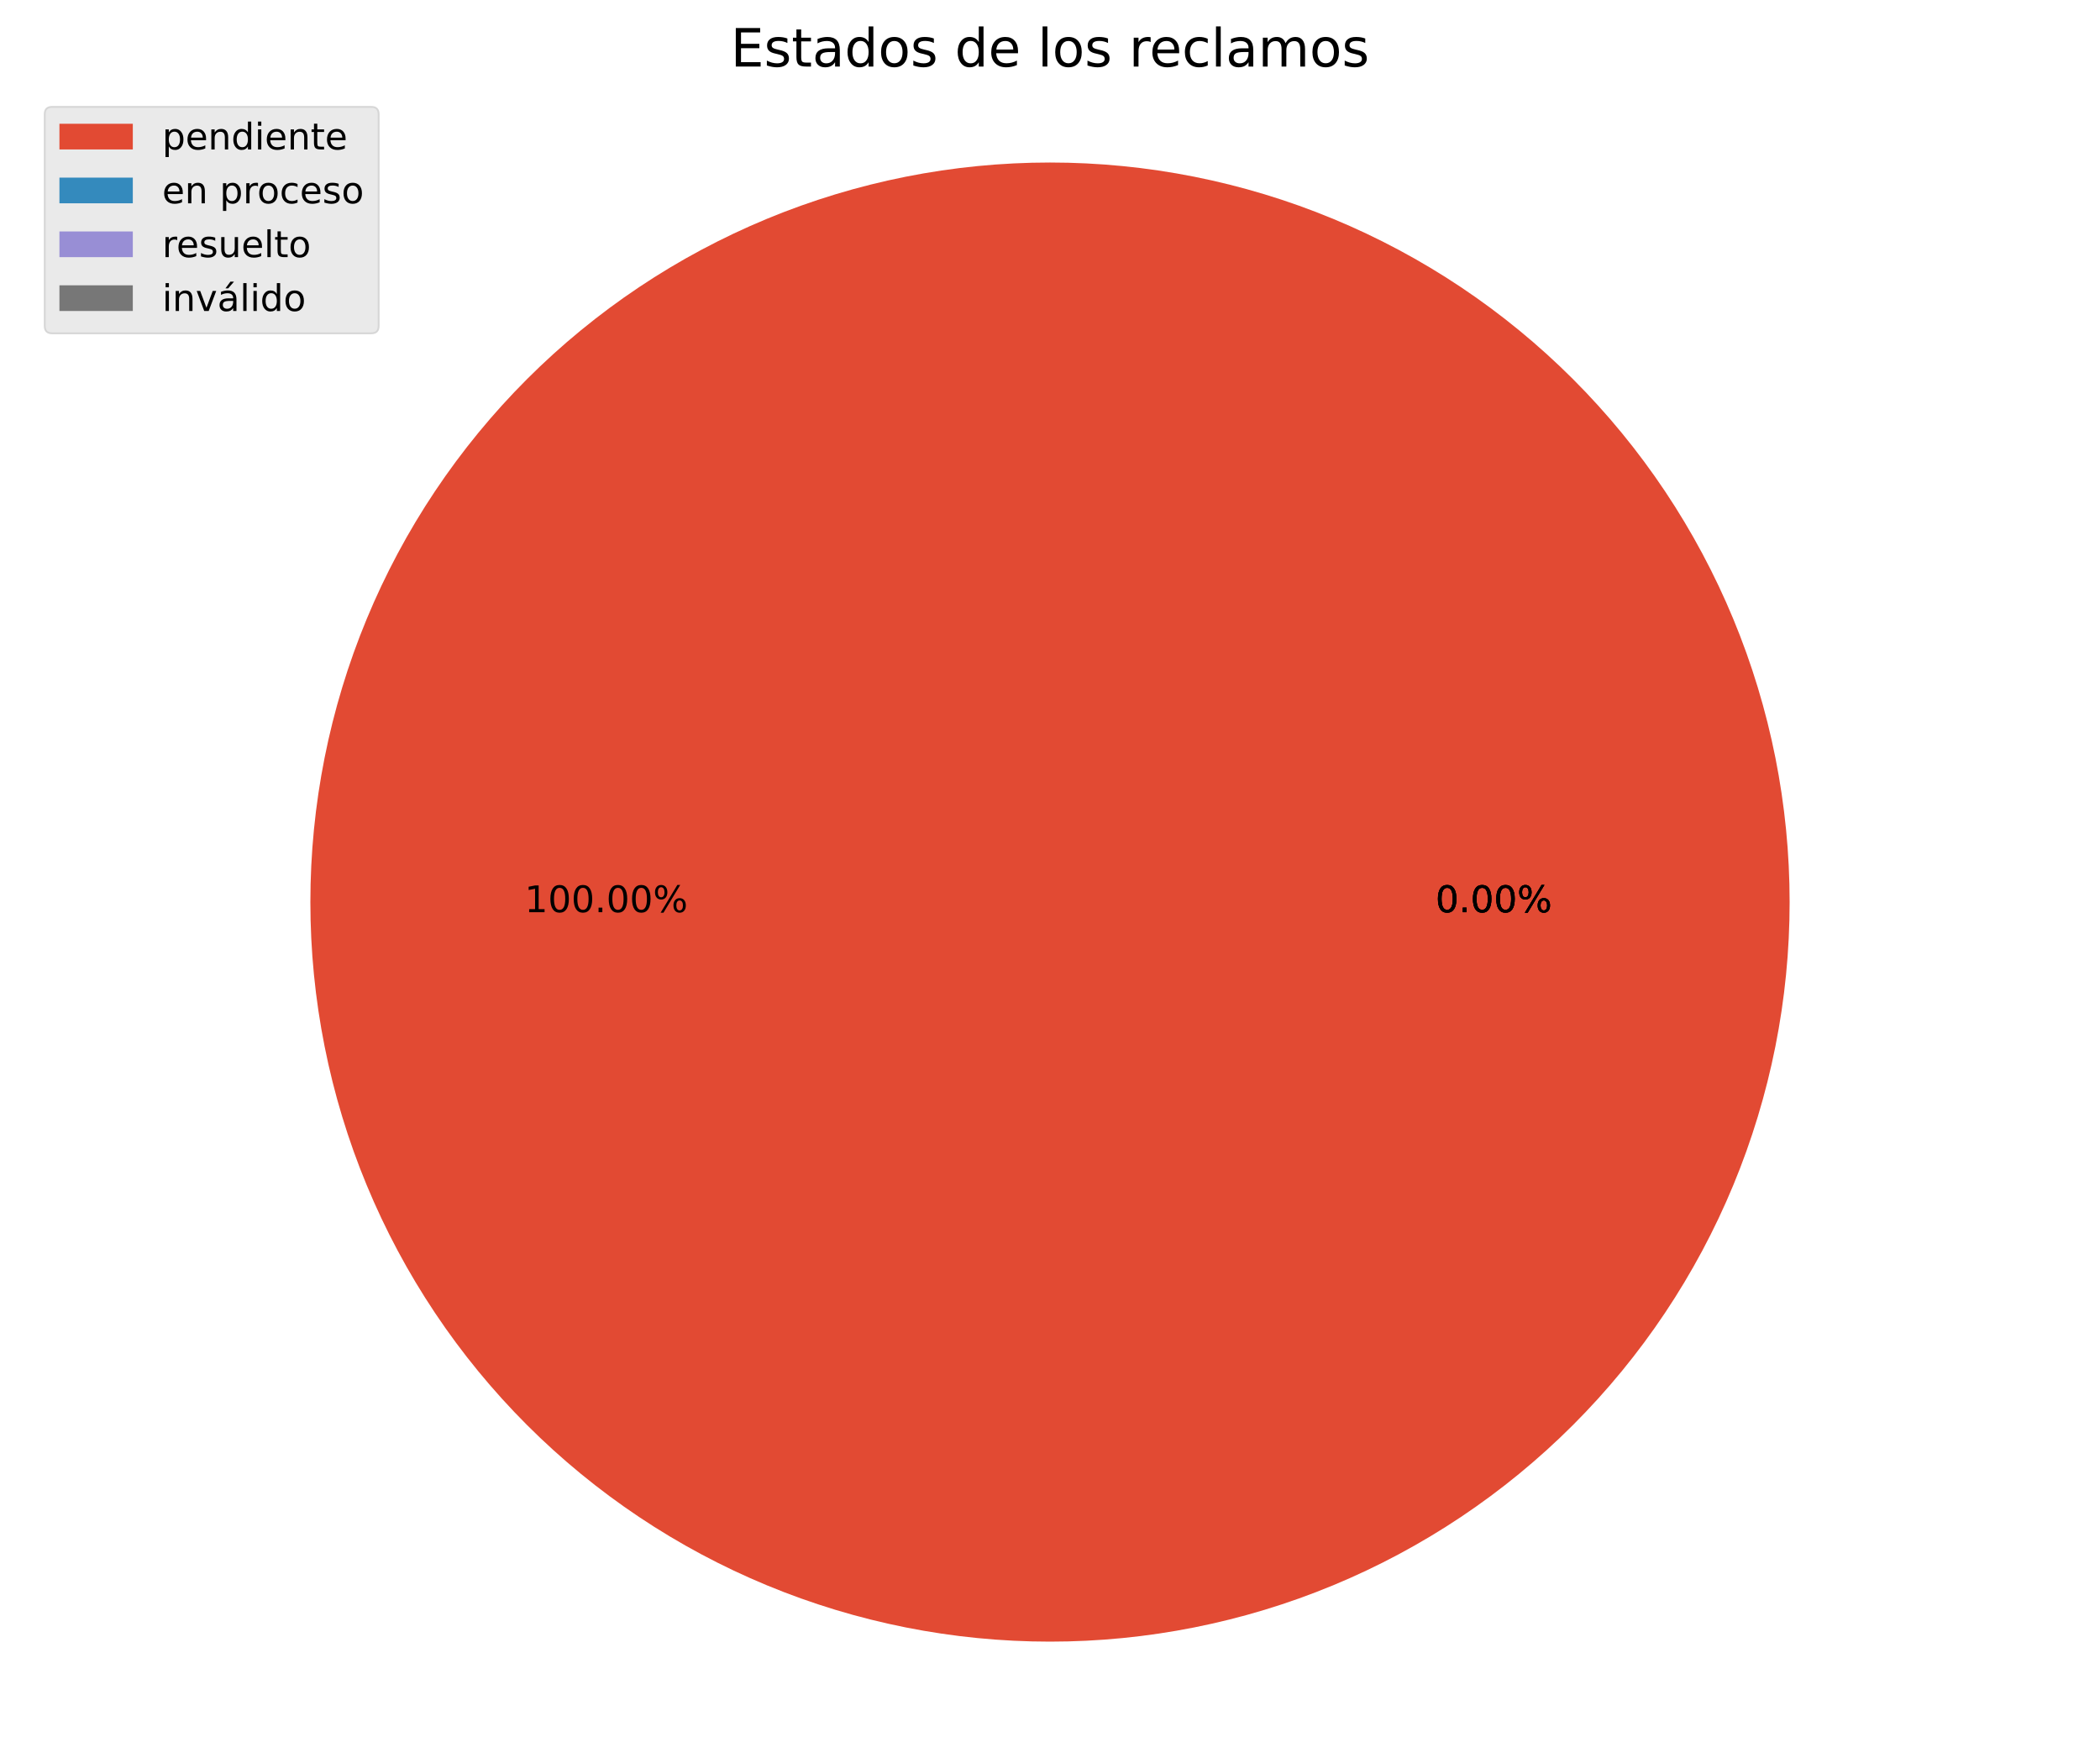
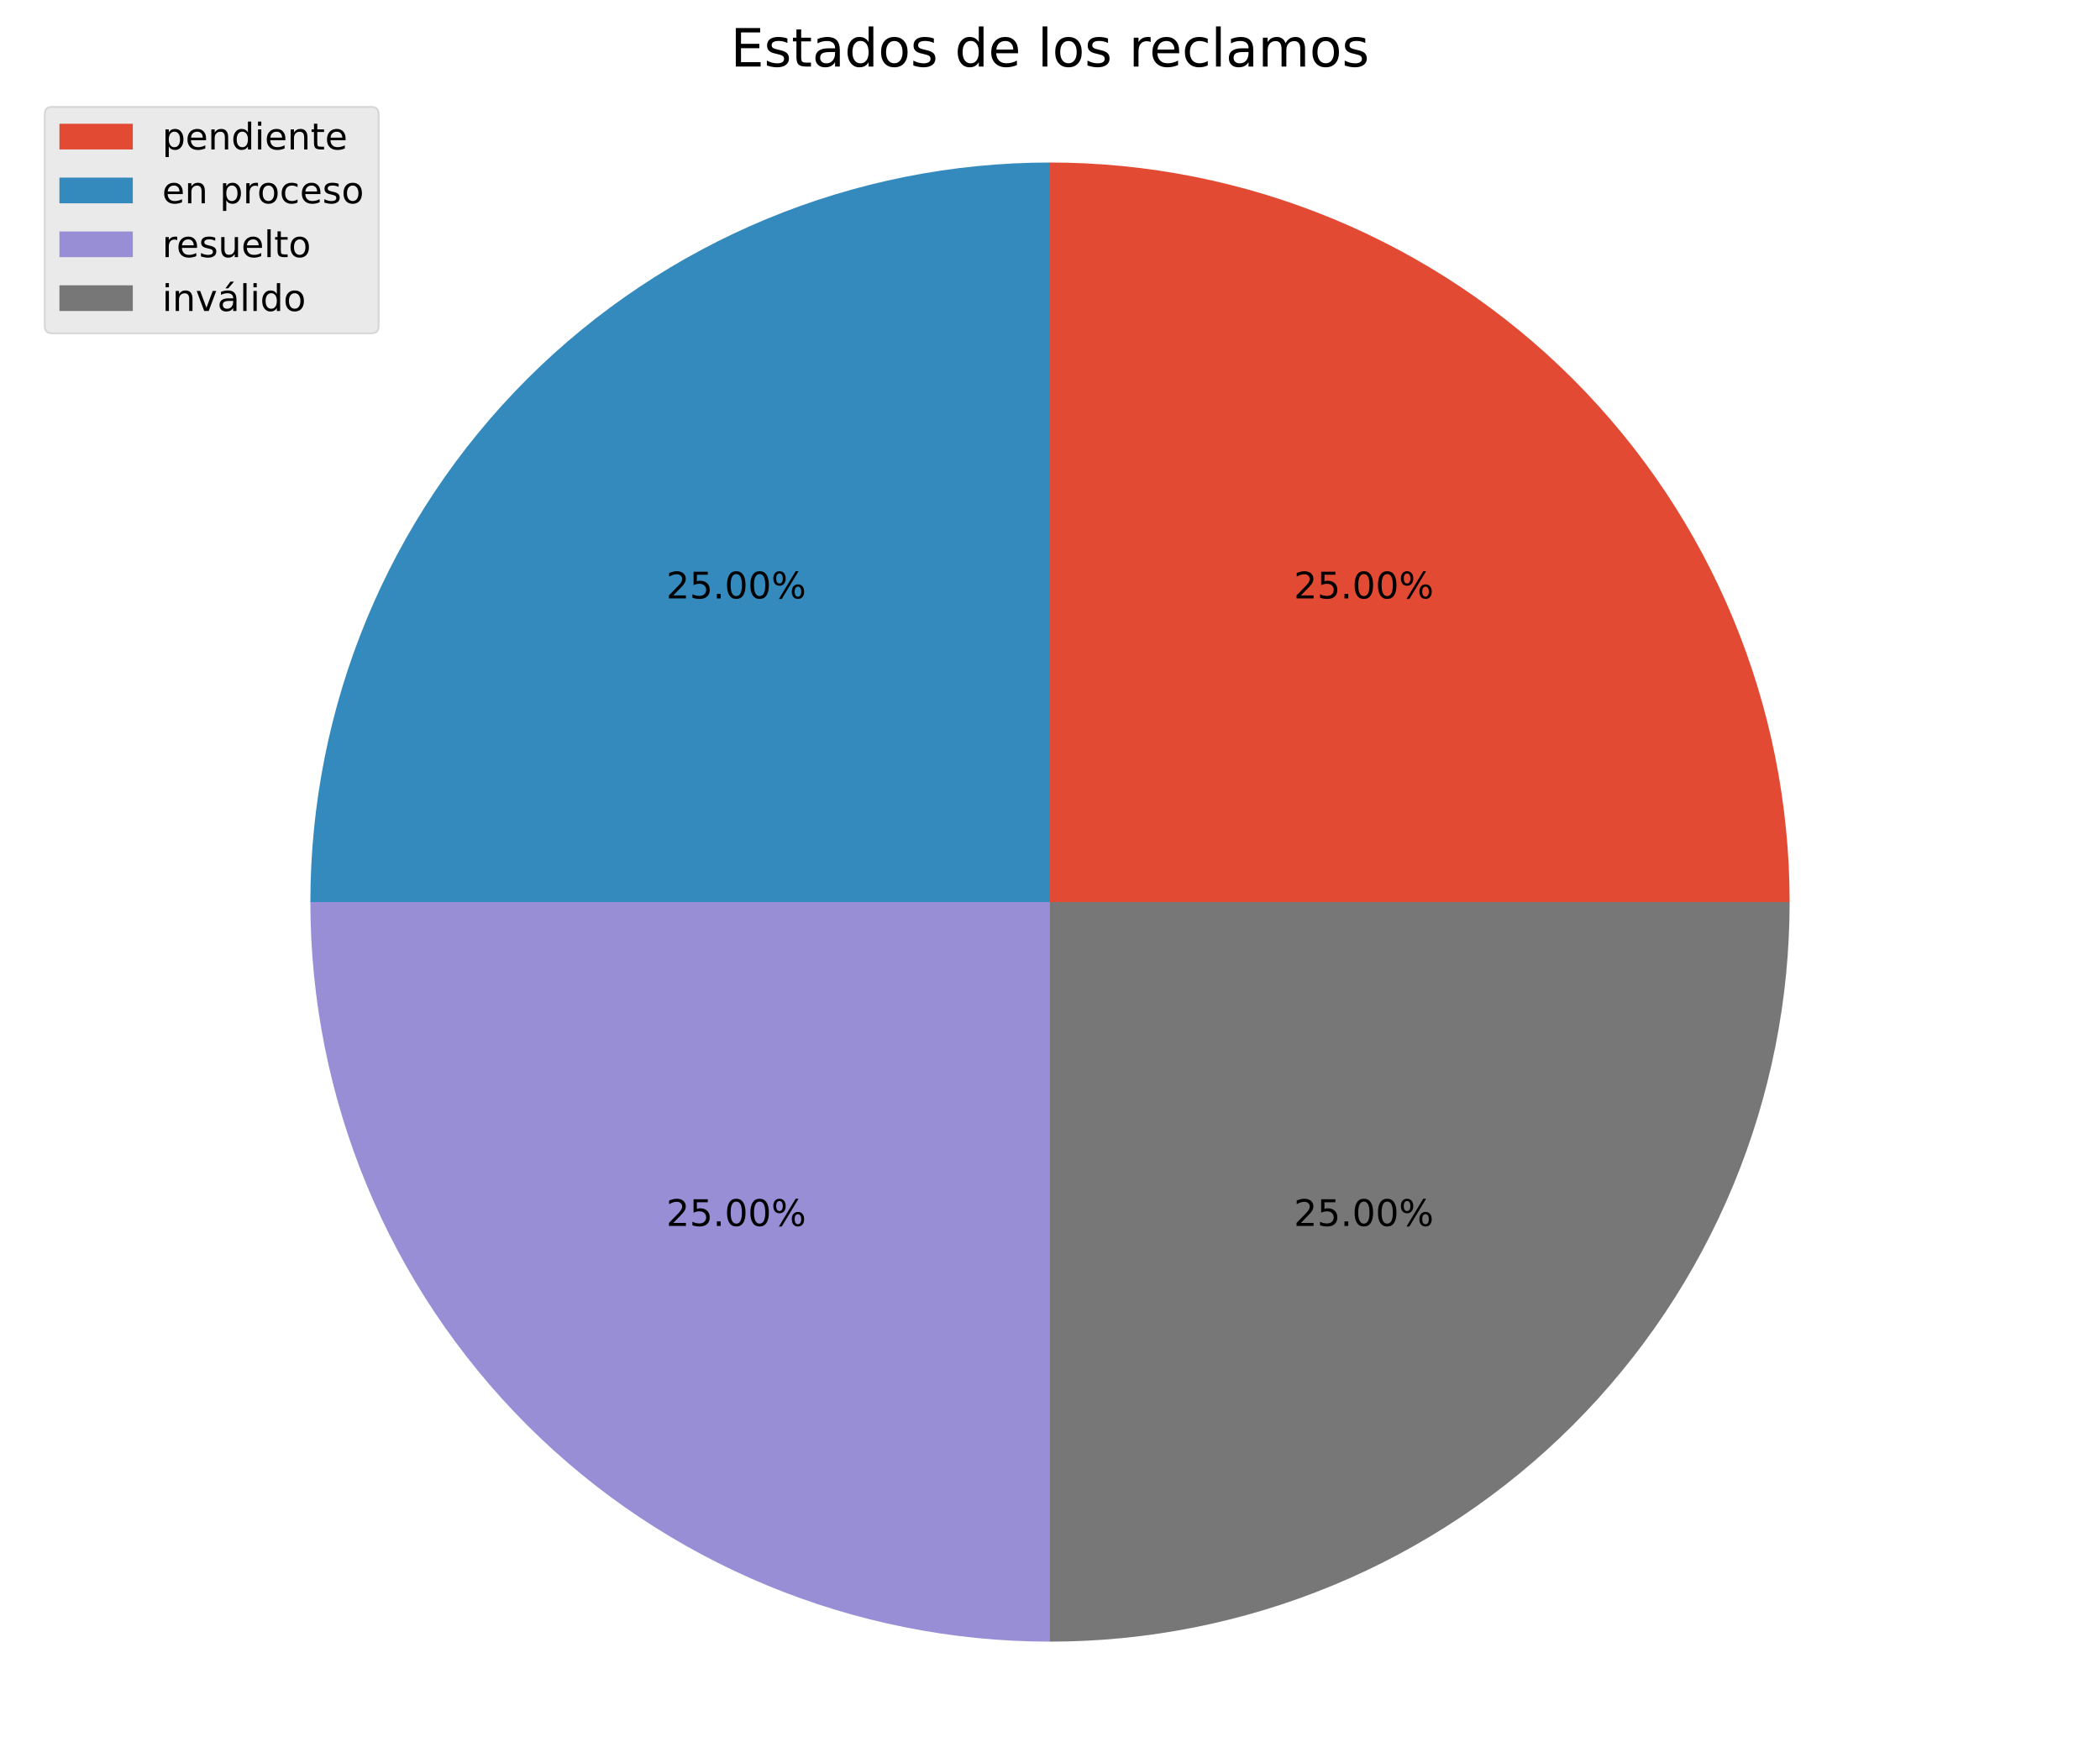
<svg xmlns="http://www.w3.org/2000/svg" xmlns:xlink="http://www.w3.org/1999/xlink" width="572.4pt" height="474.862pt" viewBox="0 0 572.4 474.862" version="1.1">
  <defs>
    <style type="text/css">*{stroke-linejoin: round; stroke-linecap: butt}</style>
  </defs>
  <g id="figure_1">
    <g id="patch_1">
      <path d="M 0 474.862  L 572.4 474.862  L 572.4 0  L 0 0  z " style="fill: #ffffff" />
    </g>
    <g id="axes_1">
      <g id="matplotlib.axis_1" />
      <g id="matplotlib.axis_2" />
      <g id="patch_2">
-         <path d="M 487.8 245.902  C 487.8 219.428 482.585 193.211 472.454 168.753  C 462.323 144.294 447.473 122.069 428.753 103.349  C 410.033 84.629 387.808 69.779 363.349 59.648  C 338.89 49.517 312.674 44.302 286.2 44.302  C 259.726 44.302 233.51 49.517 209.051 59.648  C 184.592 69.779 162.367 84.629 143.647 103.349  C 124.927 122.069 110.077 144.294 99.946 168.753  C 89.815 193.211 84.6 219.428 84.6 245.902  C 84.6 272.376 89.815 298.592 99.946 323.051  C 110.077 347.509 124.927 369.735 143.647 388.454  C 162.367 407.174 184.592 422.025 209.051 432.156  C 233.51 442.287 259.726 447.502 286.2 447.502  C 312.674 447.502 338.89 442.287 363.349 432.156  C 387.808 422.025 410.033 407.174 428.753 388.454  C 447.473 369.735 462.323 347.509 472.454 323.051  C 482.585 298.592 487.8 272.376 487.8 245.902  M 286.2 245.902  z " style="fill: #e24a33" />
+         <path d="M 487.8 245.902  C 487.8 192.455 466.546 141.142 428.753 103.349  C 390.96 65.556 339.647 44.302 286.2 44.302  L 286.2 245.902  z " style="fill: #e24a33" />
      </g>
      <g id="patch_3">
-         <path d="M 487.8 245.902  C 487.8 245.902 487.8 245.902 487.8 245.902  L 286.2 245.902  z " style="fill: #348abd" />
+         <path d="M 286.2 44.302  C 232.753 44.302 181.44 65.556 143.647 103.349  C 105.854 141.142 84.6 192.455 84.6 245.902  L 286.2 245.902  z " style="fill: #348abd" />
      </g>
      <g id="patch_4">
-         <path d="M 487.8 245.902  C 487.8 245.902 487.8 245.902 487.8 245.902  L 286.2 245.902  z " style="fill: #988ed5" />
+         <path d="M 84.6 245.902  C 84.6 299.349 105.854 350.662 143.647 388.454  C 181.44 426.247 232.753 447.502 286.2 447.502  L 286.2 245.902  z " style="fill: #988ed5" />
      </g>
      <g id="patch_5">
-         <path d="M 487.8 245.902  C 487.8 245.902 487.8 245.902 487.8 245.902  L 286.2 245.902  z " style="fill: #777777" />
+         <path d="M 286.2 447.502  C 312.674 447.502 338.89 442.287 363.349 432.156  C 387.808 422.025 410.033 407.174 428.753 388.454  C 447.473 369.735 462.323 347.509 472.454 323.051  C 482.585 298.592 487.8 272.376 487.8 245.902  L 286.2 245.902  z " style="fill: #777777" />
      </g>
      <g id="text_1">
-         <g transform="translate(142.9939 248.6611) scale(0.1 -0.1)">
+         <g transform="translate(352.6668 163.1295) scale(0.1 -0.1)">
          <defs>
-             <path id="DejaVuSans-31" d="M 794 531  L 1825 531  L 1825 4091  L 703 3866  L 703 4441  L 1819 4666  L 2450 4666  L 2450 531  L 3481 531  L 3481 0  L 794 0  L 794 531  z " transform="scale(0.015625)" />
+             <path id="DejaVuSans-32" d="M 1228 531  L 3431 531  L 3431 0  L 469 0  L 469 531  Q 828 903 1448 1529  Q 2069 2156 2228 2338  Q 2531 2678 2651 2914  Q 2772 3150 2772 3378  Q 2772 3750 2511 3984  Q 2250 4219 1831 4219  Q 1534 4219 1204 4116  Q 875 4013 500 3803  L 500 4441  Q 881 4594 1212 4672  Q 1544 4750 1819 4750  Q 2544 4750 2975 4387  Q 3406 4025 3406 3419  Q 3406 3131 3298 2873  Q 3191 2616 2906 2266  Q 2828 2175 2409 1742  Q 1991 1309 1228 531  z " transform="scale(0.015625)" />
+             <path id="DejaVuSans-35" d="M 691 4666  L 3169 4666  L 3169 4134  L 1269 4134  L 1269 2991  Q 1406 3038 1543 3061  Q 1681 3084 1819 3084  Q 2600 3084 3056 2656  Q 3513 2228 3513 1497  Q 3513 744 3044 326  Q 2575 -91 1722 -91  Q 1428 -91 1123 -41  Q 819 9 494 109  L 494 744  Q 775 591 1075 516  Q 1375 441 1709 441  Q 2250 441 2565 725  Q 2881 1009 2881 1497  Q 2881 1984 2565 2268  Q 2250 2553 1709 2553  Q 1456 2553 1204 2497  Q 953 2441 691 2322  L 691 4666  z " transform="scale(0.015625)" />
+             <path id="DejaVuSans-2e" d="M 684 794  L 1344 794  L 1344 0  L 684 0  L 684 794  z " transform="scale(0.015625)" />
            <path id="DejaVuSans-30" d="M 2034 4250  Q 1547 4250 1301 3770  Q 1056 3291 1056 2328  Q 1056 1369 1301 889  Q 1547 409 2034 409  Q 2525 409 2770 889  Q 3016 1369 3016 2328  Q 3016 3291 2770 3770  Q 2525 4250 2034 4250  z M 2034 4750  Q 2819 4750 3233 4129  Q 3647 3509 3647 2328  Q 3647 1150 3233 529  Q 2819 -91 2034 -91  Q 1250 -91 836 529  Q 422 1150 422 2328  Q 422 3509 836 4129  Q 1250 4750 2034 4750  z " transform="scale(0.015625)" />
-             <path id="DejaVuSans-2e" d="M 684 794  L 1344 794  L 1344 0  L 684 0  L 684 794  z " transform="scale(0.015625)" />
            <path id="DejaVuSans-25" d="M 4653 2053  Q 4381 2053 4226 1822  Q 4072 1591 4072 1178  Q 4072 772 4226 539  Q 4381 306 4653 306  Q 4919 306 5073 539  Q 5228 772 5228 1178  Q 5228 1588 5073 1820  Q 4919 2053 4653 2053  z M 4653 2450  Q 5147 2450 5437 2106  Q 5728 1763 5728 1178  Q 5728 594 5436 251  Q 5144 -91 4653 -91  Q 4153 -91 3862 251  Q 3572 594 3572 1178  Q 3572 1766 3864 2108  Q 4156 2450 4653 2450  z M 1428 4353  Q 1159 4353 1004 4120  Q 850 3888 850 3481  Q 850 3069 1003 2837  Q 1156 2606 1428 2606  Q 1700 2606 1854 2837  Q 2009 3069 2009 3481  Q 2009 3884 1853 4118  Q 1697 4353 1428 4353  z M 4250 4750  L 4750 4750  L 1831 -91  L 1331 -91  L 4250 4750  z M 1428 4750  Q 1922 4750 2215 4408  Q 2509 4066 2509 3481  Q 2509 2891 2217 2550  Q 1925 2209 1428 2209  Q 931 2209 642 2551  Q 353 2894 353 3481  Q 353 4063 643 4406  Q 934 4750 1428 4750  z " transform="scale(0.015625)" />
          </defs>
-           <use xlink:href="#DejaVuSans-31" />
-           <use xlink:href="#DejaVuSans-30" transform="translate(63.62305 0)" />
-           <use xlink:href="#DejaVuSans-30" transform="translate(127.2461 0)" />
-           <use xlink:href="#DejaVuSans-2e" transform="translate(190.8691 0)" />
+           <use xlink:href="#DejaVuSans-32" />
+           <use xlink:href="#DejaVuSans-35" transform="translate(63.62305 0)" />
+           <use xlink:href="#DejaVuSans-2e" transform="translate(127.2461 0)" />
+           <use xlink:href="#DejaVuSans-30" transform="translate(159.0332 0)" />
          <use xlink:href="#DejaVuSans-30" transform="translate(222.6562 0)" />
-           <use xlink:href="#DejaVuSans-30" transform="translate(286.2793 0)" />
-           <use xlink:href="#DejaVuSans-25" transform="translate(349.9023 0)" />
+           <use xlink:href="#DejaVuSans-25" transform="translate(286.2793 0)" />
        </g>
      </g>
      <g id="text_2">
-         <g transform="translate(391.2764 248.6611) scale(0.1 -0.1)">
-           <use xlink:href="#DejaVuSans-30" />
-           <use xlink:href="#DejaVuSans-2e" transform="translate(63.62305 0)" />
-           <use xlink:href="#DejaVuSans-30" transform="translate(95.41016 0)" />
+         <g transform="translate(181.6035 163.1295) scale(0.1 -0.1)">
+           <use xlink:href="#DejaVuSans-32" />
+           <use xlink:href="#DejaVuSans-35" transform="translate(63.62305 0)" />
+           <use xlink:href="#DejaVuSans-2e" transform="translate(127.2461 0)" />
          <use xlink:href="#DejaVuSans-30" transform="translate(159.0332 0)" />
-           <use xlink:href="#DejaVuSans-25" transform="translate(222.6562 0)" />
+           <use xlink:href="#DejaVuSans-30" transform="translate(222.6562 0)" />
+           <use xlink:href="#DejaVuSans-25" transform="translate(286.2793 0)" />
        </g>
      </g>
      <g id="text_3">
-         <g transform="translate(391.2764 248.6611) scale(0.1 -0.1)">
-           <use xlink:href="#DejaVuSans-30" />
-           <use xlink:href="#DejaVuSans-2e" transform="translate(63.62305 0)" />
-           <use xlink:href="#DejaVuSans-30" transform="translate(95.41016 0)" />
+         <g transform="translate(181.6035 334.1928) scale(0.1 -0.1)">
+           <use xlink:href="#DejaVuSans-32" />
+           <use xlink:href="#DejaVuSans-35" transform="translate(63.62305 0)" />
+           <use xlink:href="#DejaVuSans-2e" transform="translate(127.2461 0)" />
          <use xlink:href="#DejaVuSans-30" transform="translate(159.0332 0)" />
-           <use xlink:href="#DejaVuSans-25" transform="translate(222.6562 0)" />
+           <use xlink:href="#DejaVuSans-30" transform="translate(222.6562 0)" />
+           <use xlink:href="#DejaVuSans-25" transform="translate(286.2793 0)" />
        </g>
      </g>
      <g id="text_4">
-         <g transform="translate(391.2764 248.6611) scale(0.1 -0.1)">
-           <use xlink:href="#DejaVuSans-30" />
-           <use xlink:href="#DejaVuSans-2e" transform="translate(63.62305 0)" />
-           <use xlink:href="#DejaVuSans-30" transform="translate(95.41016 0)" />
+         <g transform="translate(352.6668 334.1927) scale(0.1 -0.1)">
+           <use xlink:href="#DejaVuSans-32" />
+           <use xlink:href="#DejaVuSans-35" transform="translate(63.62305 0)" />
+           <use xlink:href="#DejaVuSans-2e" transform="translate(127.2461 0)" />
          <use xlink:href="#DejaVuSans-30" transform="translate(159.0332 0)" />
-           <use xlink:href="#DejaVuSans-25" transform="translate(222.6562 0)" />
+           <use xlink:href="#DejaVuSans-30" transform="translate(222.6562 0)" />
+           <use xlink:href="#DejaVuSans-25" transform="translate(286.2793 0)" />
        </g>
      </g>
      <g id="text_5">
        <g transform="translate(199.1464 18.14175) scale(0.144 -0.144)">
          <defs>
            <path id="DejaVuSans-45" d="M 628 4666  L 3578 4666  L 3578 4134  L 1259 4134  L 1259 2753  L 3481 2753  L 3481 2222  L 1259 2222  L 1259 531  L 3634 531  L 3634 0  L 628 0  L 628 4666  z " transform="scale(0.015625)" />
            <path id="DejaVuSans-73" d="M 2834 3397  L 2834 2853  Q 2591 2978 2328 3040  Q 2066 3103 1784 3103  Q 1356 3103 1142 2972  Q 928 2841 928 2578  Q 928 2378 1081 2264  Q 1234 2150 1697 2047  L 1894 2003  Q 2506 1872 2764 1633  Q 3022 1394 3022 966  Q 3022 478 2636 193  Q 2250 -91 1575 -91  Q 1294 -91 989 -36  Q 684 19 347 128  L 347 722  Q 666 556 975 473  Q 1284 391 1588 391  Q 1994 391 2212 530  Q 2431 669 2431 922  Q 2431 1156 2273 1281  Q 2116 1406 1581 1522  L 1381 1569  Q 847 1681 609 1914  Q 372 2147 372 2553  Q 372 3047 722 3315  Q 1072 3584 1716 3584  Q 2034 3584 2315 3537  Q 2597 3491 2834 3397  z " transform="scale(0.015625)" />
            <path id="DejaVuSans-74" d="M 1172 4494  L 1172 3500  L 2356 3500  L 2356 3053  L 1172 3053  L 1172 1153  Q 1172 725 1289 603  Q 1406 481 1766 481  L 2356 481  L 2356 0  L 1766 0  Q 1100 0 847 248  Q 594 497 594 1153  L 594 3053  L 172 3053  L 172 3500  L 594 3500  L 594 4494  L 1172 4494  z " transform="scale(0.015625)" />
            <path id="DejaVuSans-61" d="M 2194 1759  Q 1497 1759 1228 1600  Q 959 1441 959 1056  Q 959 750 1161 570  Q 1363 391 1709 391  Q 2188 391 2477 730  Q 2766 1069 2766 1631  L 2766 1759  L 2194 1759  z M 3341 1997  L 3341 0  L 2766 0  L 2766 531  Q 2569 213 2275 61  Q 1981 -91 1556 -91  Q 1019 -91 701 211  Q 384 513 384 1019  Q 384 1609 779 1909  Q 1175 2209 1959 2209  L 2766 2209  L 2766 2266  Q 2766 2663 2505 2880  Q 2244 3097 1772 3097  Q 1472 3097 1187 3025  Q 903 2953 641 2809  L 641 3341  Q 956 3463 1253 3523  Q 1550 3584 1831 3584  Q 2591 3584 2966 3190  Q 3341 2797 3341 1997  z " transform="scale(0.015625)" />
            <path id="DejaVuSans-64" d="M 2906 2969  L 2906 4863  L 3481 4863  L 3481 0  L 2906 0  L 2906 525  Q 2725 213 2448 61  Q 2172 -91 1784 -91  Q 1150 -91 751 415  Q 353 922 353 1747  Q 353 2572 751 3078  Q 1150 3584 1784 3584  Q 2172 3584 2448 3432  Q 2725 3281 2906 2969  z M 947 1747  Q 947 1113 1208 752  Q 1469 391 1925 391  Q 2381 391 2643 752  Q 2906 1113 2906 1747  Q 2906 2381 2643 2742  Q 2381 3103 1925 3103  Q 1469 3103 1208 2742  Q 947 2381 947 1747  z " transform="scale(0.015625)" />
            <path id="DejaVuSans-6f" d="M 1959 3097  Q 1497 3097 1228 2736  Q 959 2375 959 1747  Q 959 1119 1226 758  Q 1494 397 1959 397  Q 2419 397 2687 759  Q 2956 1122 2956 1747  Q 2956 2369 2687 2733  Q 2419 3097 1959 3097  z M 1959 3584  Q 2709 3584 3137 3096  Q 3566 2609 3566 1747  Q 3566 888 3137 398  Q 2709 -91 1959 -91  Q 1206 -91 779 398  Q 353 888 353 1747  Q 353 2609 779 3096  Q 1206 3584 1959 3584  z " transform="scale(0.015625)" />
            <path id="DejaVuSans-20" transform="scale(0.015625)" />
            <path id="DejaVuSans-65" d="M 3597 1894  L 3597 1613  L 953 1613  Q 991 1019 1311 708  Q 1631 397 2203 397  Q 2534 397 2845 478  Q 3156 559 3463 722  L 3463 178  Q 3153 47 2828 -22  Q 2503 -91 2169 -91  Q 1331 -91 842 396  Q 353 884 353 1716  Q 353 2575 817 3079  Q 1281 3584 2069 3584  Q 2775 3584 3186 3129  Q 3597 2675 3597 1894  z M 3022 2063  Q 3016 2534 2758 2815  Q 2500 3097 2075 3097  Q 1594 3097 1305 2825  Q 1016 2553 972 2059  L 3022 2063  z " transform="scale(0.015625)" />
            <path id="DejaVuSans-6c" d="M 603 4863  L 1178 4863  L 1178 0  L 603 0  L 603 4863  z " transform="scale(0.015625)" />
            <path id="DejaVuSans-72" d="M 2631 2963  Q 2534 3019 2420 3045  Q 2306 3072 2169 3072  Q 1681 3072 1420 2755  Q 1159 2438 1159 1844  L 1159 0  L 581 0  L 581 3500  L 1159 3500  L 1159 2956  Q 1341 3275 1631 3429  Q 1922 3584 2338 3584  Q 2397 3584 2469 3576  Q 2541 3569 2628 3553  L 2631 2963  z " transform="scale(0.015625)" />
            <path id="DejaVuSans-63" d="M 3122 3366  L 3122 2828  Q 2878 2963 2633 3030  Q 2388 3097 2138 3097  Q 1578 3097 1268 2742  Q 959 2388 959 1747  Q 959 1106 1268 751  Q 1578 397 2138 397  Q 2388 397 2633 464  Q 2878 531 3122 666  L 3122 134  Q 2881 22 2623 -34  Q 2366 -91 2075 -91  Q 1284 -91 818 406  Q 353 903 353 1747  Q 353 2603 823 3093  Q 1294 3584 2113 3584  Q 2378 3584 2631 3529  Q 2884 3475 3122 3366  z " transform="scale(0.015625)" />
            <path id="DejaVuSans-6d" d="M 3328 2828  Q 3544 3216 3844 3400  Q 4144 3584 4550 3584  Q 5097 3584 5394 3201  Q 5691 2819 5691 2113  L 5691 0  L 5113 0  L 5113 2094  Q 5113 2597 4934 2840  Q 4756 3084 4391 3084  Q 3944 3084 3684 2787  Q 3425 2491 3425 1978  L 3425 0  L 2847 0  L 2847 2094  Q 2847 2600 2669 2842  Q 2491 3084 2119 3084  Q 1678 3084 1418 2786  Q 1159 2488 1159 1978  L 1159 0  L 581 0  L 581 3500  L 1159 3500  L 1159 2956  Q 1356 3278 1631 3431  Q 1906 3584 2284 3584  Q 2666 3584 2933 3390  Q 3200 3197 3328 2828  z " transform="scale(0.015625)" />
          </defs>
          <use xlink:href="#DejaVuSans-45" />
          <use xlink:href="#DejaVuSans-73" transform="translate(63.18359 0)" />
          <use xlink:href="#DejaVuSans-74" transform="translate(115.2832 0)" />
          <use xlink:href="#DejaVuSans-61" transform="translate(154.4922 0)" />
          <use xlink:href="#DejaVuSans-64" transform="translate(215.7715 0)" />
          <use xlink:href="#DejaVuSans-6f" transform="translate(279.248 0)" />
          <use xlink:href="#DejaVuSans-73" transform="translate(340.4297 0)" />
          <use xlink:href="#DejaVuSans-20" transform="translate(392.5293 0)" />
          <use xlink:href="#DejaVuSans-64" transform="translate(424.3164 0)" />
          <use xlink:href="#DejaVuSans-65" transform="translate(487.793 0)" />
          <use xlink:href="#DejaVuSans-20" transform="translate(549.3164 0)" />
          <use xlink:href="#DejaVuSans-6c" transform="translate(581.1035 0)" />
          <use xlink:href="#DejaVuSans-6f" transform="translate(608.8867 0)" />
          <use xlink:href="#DejaVuSans-73" transform="translate(670.0684 0)" />
          <use xlink:href="#DejaVuSans-20" transform="translate(722.168 0)" />
          <use xlink:href="#DejaVuSans-72" transform="translate(753.9551 0)" />
          <use xlink:href="#DejaVuSans-65" transform="translate(792.8184 0)" />
          <use xlink:href="#DejaVuSans-63" transform="translate(854.3418 0)" />
          <use xlink:href="#DejaVuSans-6c" transform="translate(909.3223 0)" />
          <use xlink:href="#DejaVuSans-61" transform="translate(937.1055 0)" />
          <use xlink:href="#DejaVuSans-6d" transform="translate(998.3848 0)" />
          <use xlink:href="#DejaVuSans-6f" transform="translate(1095.797 0)" />
          <use xlink:href="#DejaVuSans-73" transform="translate(1156.979 0)" />
        </g>
      </g>
      <g id="legend_1">
        <g id="patch_6">
          <path d="M 14.2 90.854  L 101.202 90.854  Q 103.202 90.854 103.202 88.854  L 103.202 31.142  Q 103.202 29.142 101.202 29.142  L 14.2 29.142  Q 12.2 29.142 12.2 31.142  L 12.2 88.854  Q 12.2 90.854 14.2 90.854  z " style="fill: #e5e5e5; opacity: 0.8; stroke: #cccccc; stroke-width: 0.5; stroke-linejoin: miter" />
        </g>
        <g id="patch_7">
          <path d="M 16.2 40.74  L 36.2 40.74  L 36.2 33.74  L 16.2 33.74  z " style="fill: #e24a33" />
        </g>
        <g id="text_6">
          <g transform="translate(44.2 40.74019) scale(0.1 -0.1)">
            <defs>
              <path id="DejaVuSans-70" d="M 1159 525  L 1159 -1331  L 581 -1331  L 581 3500  L 1159 3500  L 1159 2969  Q 1341 3281 1617 3432  Q 1894 3584 2278 3584  Q 2916 3584 3314 3078  Q 3713 2572 3713 1747  Q 3713 922 3314 415  Q 2916 -91 2278 -91  Q 1894 -91 1617 61  Q 1341 213 1159 525  z M 3116 1747  Q 3116 2381 2855 2742  Q 2594 3103 2138 3103  Q 1681 3103 1420 2742  Q 1159 2381 1159 1747  Q 1159 1113 1420 752  Q 1681 391 2138 391  Q 2594 391 2855 752  Q 3116 1113 3116 1747  z " transform="scale(0.015625)" />
              <path id="DejaVuSans-6e" d="M 3513 2113  L 3513 0  L 2938 0  L 2938 2094  Q 2938 2591 2744 2837  Q 2550 3084 2163 3084  Q 1697 3084 1428 2787  Q 1159 2491 1159 1978  L 1159 0  L 581 0  L 581 3500  L 1159 3500  L 1159 2956  Q 1366 3272 1645 3428  Q 1925 3584 2291 3584  Q 2894 3584 3203 3211  Q 3513 2838 3513 2113  z " transform="scale(0.015625)" />
              <path id="DejaVuSans-69" d="M 603 3500  L 1178 3500  L 1178 0  L 603 0  L 603 3500  z M 603 4863  L 1178 4863  L 1178 4134  L 603 4134  L 603 4863  z " transform="scale(0.015625)" />
            </defs>
            <use xlink:href="#DejaVuSans-70" />
            <use xlink:href="#DejaVuSans-65" transform="translate(63.47656 0)" />
            <use xlink:href="#DejaVuSans-6e" transform="translate(125 0)" />
            <use xlink:href="#DejaVuSans-64" transform="translate(188.3789 0)" />
            <use xlink:href="#DejaVuSans-69" transform="translate(251.8555 0)" />
            <use xlink:href="#DejaVuSans-65" transform="translate(279.6387 0)" />
            <use xlink:href="#DejaVuSans-6e" transform="translate(341.1621 0)" />
            <use xlink:href="#DejaVuSans-74" transform="translate(404.541 0)" />
            <use xlink:href="#DejaVuSans-65" transform="translate(443.75 0)" />
          </g>
        </g>
        <g id="patch_8">
          <path d="M 16.2 55.418  L 36.2 55.418  L 36.2 48.418  L 16.2 48.418  z " style="fill: #348abd" />
        </g>
        <g id="text_7">
          <g transform="translate(44.2 55.41831) scale(0.1 -0.1)">
            <use xlink:href="#DejaVuSans-65" />
            <use xlink:href="#DejaVuSans-6e" transform="translate(61.52344 0)" />
            <use xlink:href="#DejaVuSans-20" transform="translate(124.9023 0)" />
            <use xlink:href="#DejaVuSans-70" transform="translate(156.6895 0)" />
            <use xlink:href="#DejaVuSans-72" transform="translate(220.166 0)" />
            <use xlink:href="#DejaVuSans-6f" transform="translate(259.0293 0)" />
            <use xlink:href="#DejaVuSans-63" transform="translate(320.2109 0)" />
            <use xlink:href="#DejaVuSans-65" transform="translate(375.1914 0)" />
            <use xlink:href="#DejaVuSans-73" transform="translate(436.7148 0)" />
            <use xlink:href="#DejaVuSans-6f" transform="translate(488.8145 0)" />
          </g>
        </g>
        <g id="patch_9">
          <path d="M 16.2 70.096  L 36.2 70.096  L 36.2 63.096  L 16.2 63.096  z " style="fill: #988ed5" />
        </g>
        <g id="text_8">
          <g transform="translate(44.2 70.09644) scale(0.1 -0.1)">
            <defs>
              <path id="DejaVuSans-75" d="M 544 1381  L 544 3500  L 1119 3500  L 1119 1403  Q 1119 906 1312 657  Q 1506 409 1894 409  Q 2359 409 2629 706  Q 2900 1003 2900 1516  L 2900 3500  L 3475 3500  L 3475 0  L 2900 0  L 2900 538  Q 2691 219 2414 64  Q 2138 -91 1772 -91  Q 1169 -91 856 284  Q 544 659 544 1381  z M 1991 3584  L 1991 3584  z " transform="scale(0.015625)" />
            </defs>
            <use xlink:href="#DejaVuSans-72" />
            <use xlink:href="#DejaVuSans-65" transform="translate(38.86328 0)" />
            <use xlink:href="#DejaVuSans-73" transform="translate(100.3867 0)" />
            <use xlink:href="#DejaVuSans-75" transform="translate(152.4863 0)" />
            <use xlink:href="#DejaVuSans-65" transform="translate(215.8652 0)" />
            <use xlink:href="#DejaVuSans-6c" transform="translate(277.3887 0)" />
            <use xlink:href="#DejaVuSans-74" transform="translate(305.1719 0)" />
            <use xlink:href="#DejaVuSans-6f" transform="translate(344.3809 0)" />
          </g>
        </g>
        <g id="patch_10">
          <path d="M 16.2 84.775  L 36.2 84.775  L 36.2 77.775  L 16.2 77.775  z " style="fill: #777777" />
        </g>
        <g id="text_9">
          <g transform="translate(44.2 84.77456) scale(0.1 -0.1)">
            <defs>
              <path id="DejaVuSans-76" d="M 191 3500  L 800 3500  L 1894 563  L 2988 3500  L 3597 3500  L 2284 0  L 1503 0  L 191 3500  z " transform="scale(0.015625)" />
              <path id="DejaVuSans-e1" d="M 2194 1759  Q 1497 1759 1228 1600  Q 959 1441 959 1056  Q 959 750 1161 570  Q 1363 391 1709 391  Q 2188 391 2477 730  Q 2766 1069 2766 1631  L 2766 1759  L 2194 1759  z M 3341 1997  L 3341 0  L 2766 0  L 2766 531  Q 2569 213 2275 61  Q 1981 -91 1556 -91  Q 1019 -91 701 211  Q 384 513 384 1019  Q 384 1609 779 1909  Q 1175 2209 1959 2209  L 2766 2209  L 2766 2266  Q 2766 2663 2505 2880  Q 2244 3097 1772 3097  Q 1472 3097 1187 3025  Q 903 2953 641 2809  L 641 3341  Q 956 3463 1253 3523  Q 1550 3584 1831 3584  Q 2591 3584 2966 3190  Q 3341 2797 3341 1997  z M 2290 5119  L 2912 5119  L 1894 3944  L 1415 3944  L 2290 5119  z " transform="scale(0.015625)" />
            </defs>
            <use xlink:href="#DejaVuSans-69" />
            <use xlink:href="#DejaVuSans-6e" transform="translate(27.7832 0)" />
            <use xlink:href="#DejaVuSans-76" transform="translate(91.16211 0)" />
            <use xlink:href="#DejaVuSans-e1" transform="translate(150.3418 0)" />
            <use xlink:href="#DejaVuSans-6c" transform="translate(211.6211 0)" />
            <use xlink:href="#DejaVuSans-69" transform="translate(239.4043 0)" />
            <use xlink:href="#DejaVuSans-64" transform="translate(267.1875 0)" />
            <use xlink:href="#DejaVuSans-6f" transform="translate(330.6641 0)" />
          </g>
        </g>
      </g>
    </g>
  </g>
</svg>
